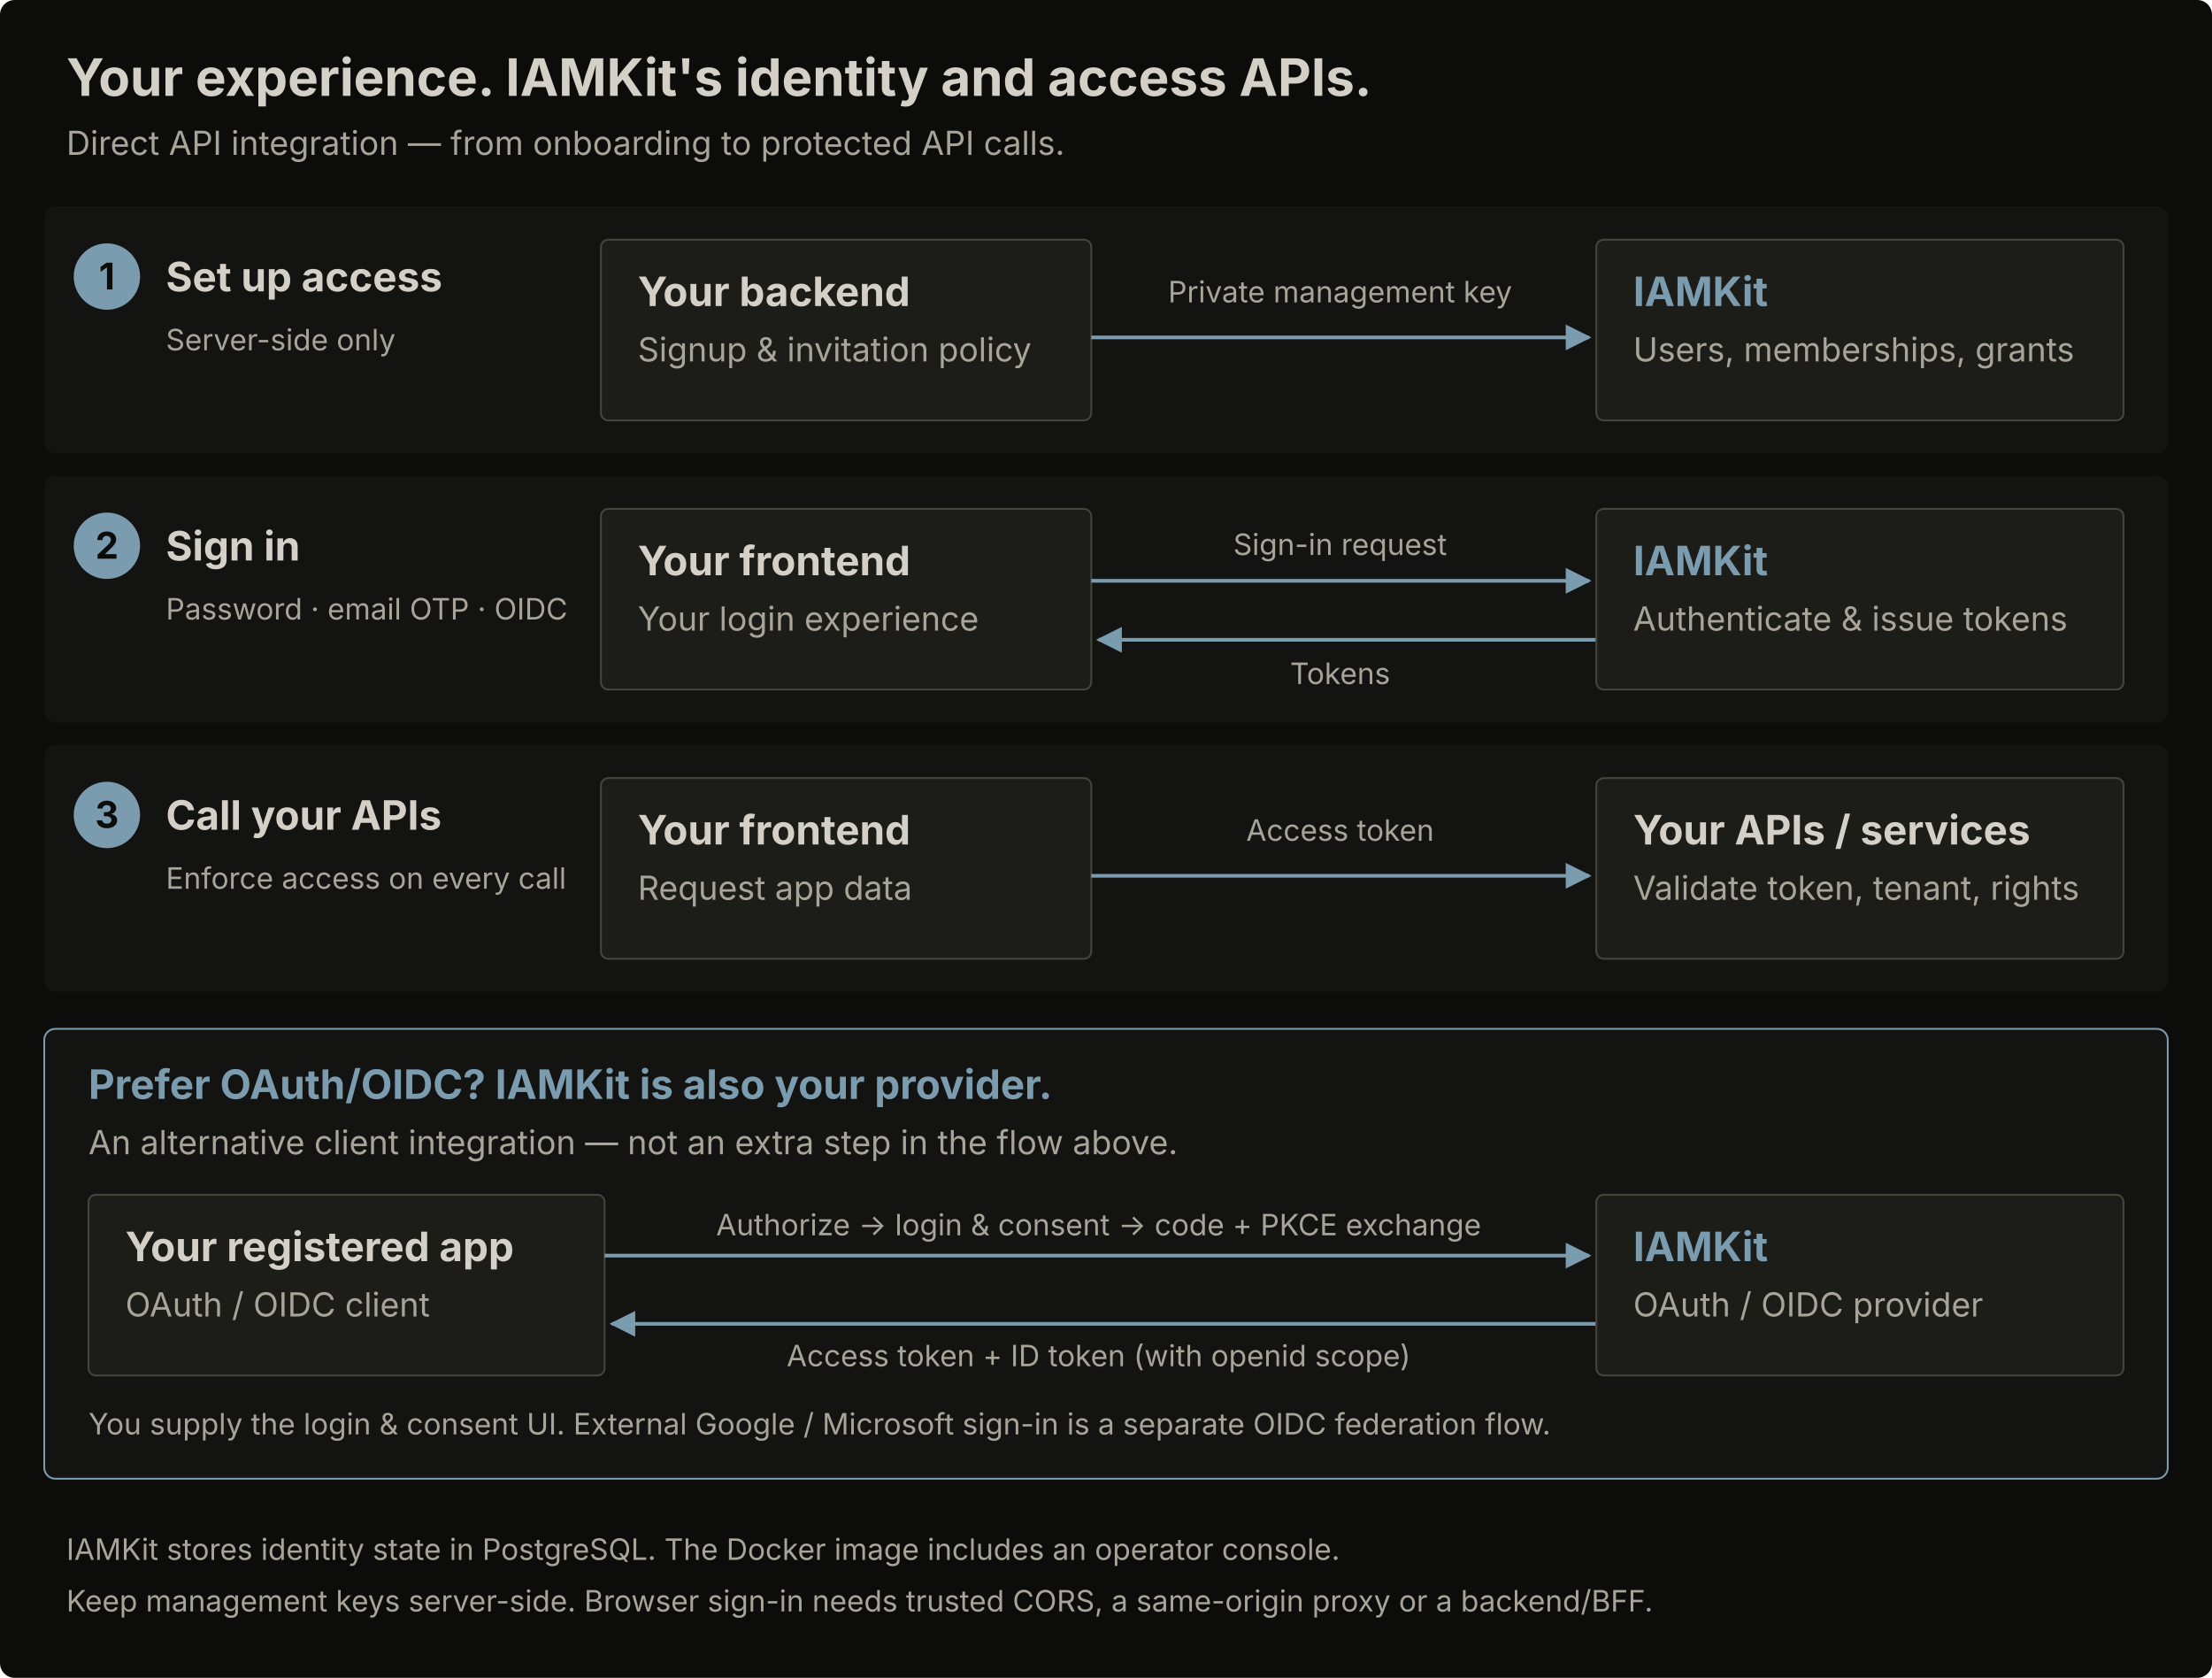
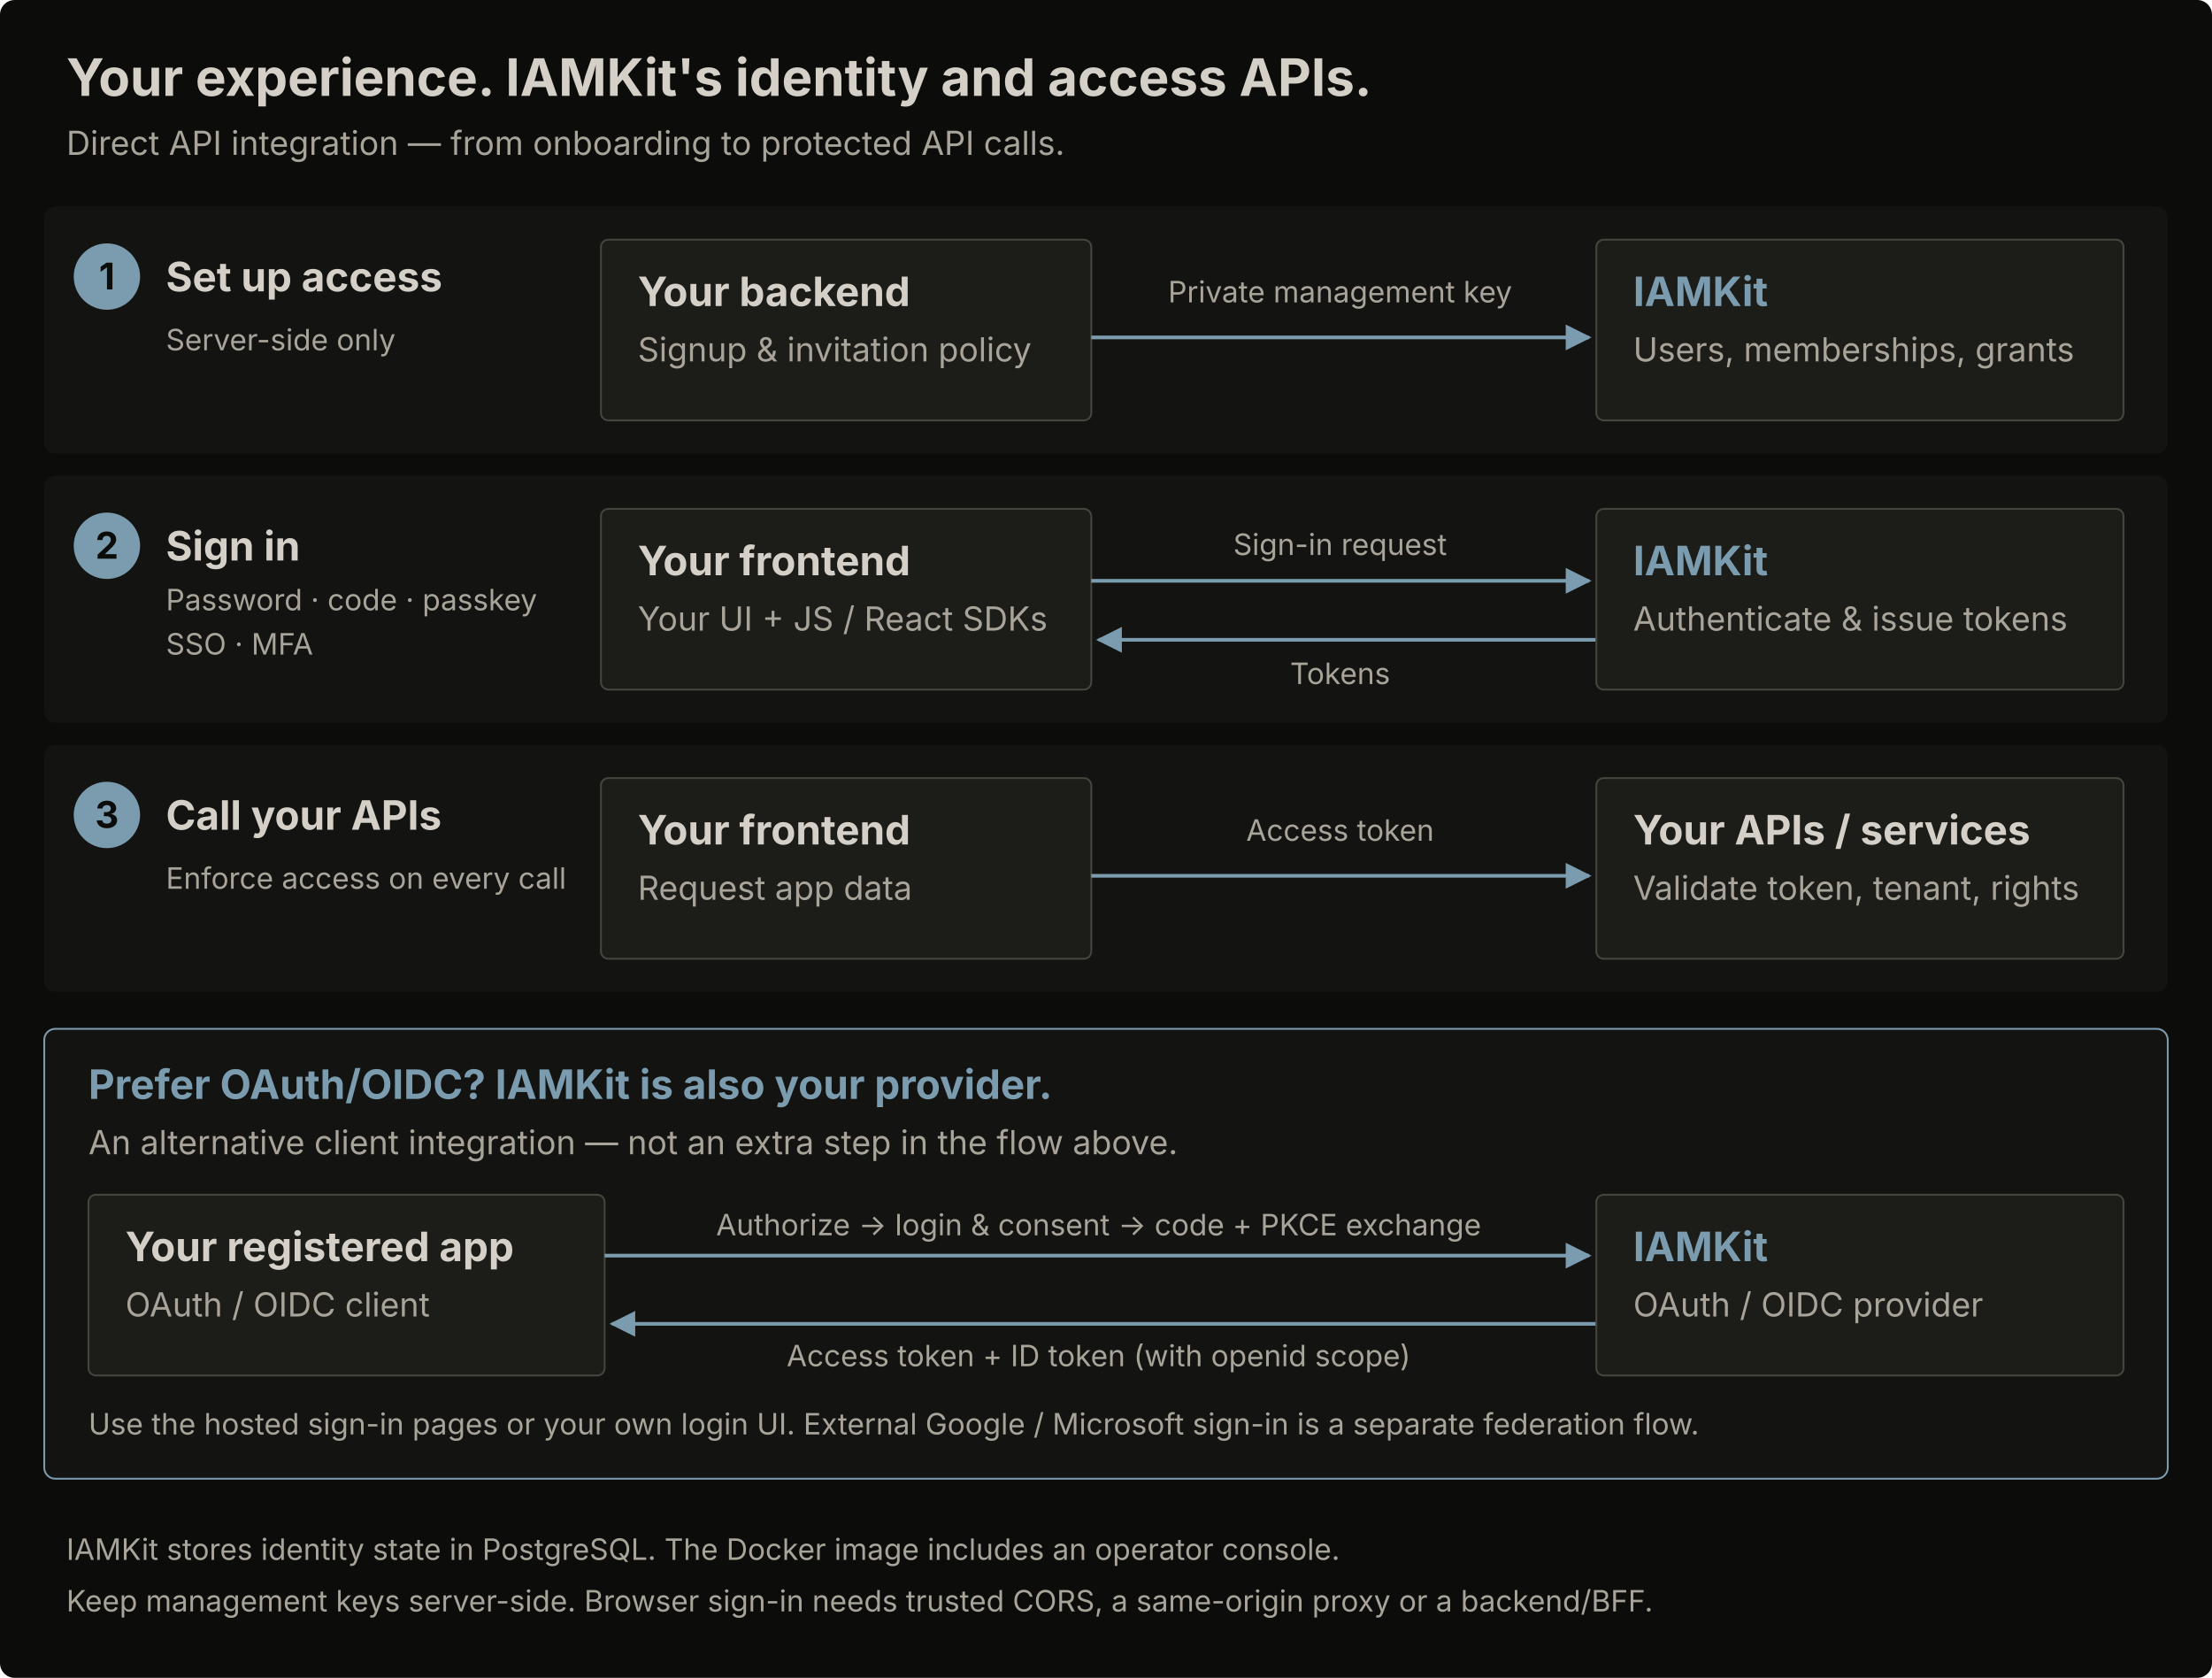
<svg xmlns="http://www.w3.org/2000/svg" width="1200" height="910" viewBox="0 0 1200 910" role="img" aria-labelledby="title desc">
  <defs>
    <marker id="arrow" viewBox="0 0 10 10" refX="9" refY="5" markerWidth="7" markerHeight="7" orient="auto-start-reverse">
      <path d="M0 0L10 5L0 10Z" fill="#7b9bae" />
    </marker>
    <style>
      text { font-family: Inter, Arial, sans-serif; fill: #d4d0c8; }
      .heading { font-size: 28px; font-weight: 700; }
      .label { font-size: 22px; font-weight: 700; }
      .body { font-size: 18px; fill: #a8a49a; }
      .small { font-size: 16px; fill: #a8a49a; }
      .accent { fill: #7b9bae; }
      .box { fill: #1c1c18; stroke: #45453e; }
      .line { fill: none; stroke: #7b9bae; stroke-width: 2; marker-end: url(#arrow); }
    </style>
  </defs>
  <rect width="1200" height="910" rx="8" fill="#0c0c0a" />
  <text x="36" y="52" class="heading">Your experience. IAMKit's identity and access APIs.</text>
  <text x="36" y="84" class="body">Direct API integration — from onboarding to protected API calls.</text>
  <rect x="24" y="112" width="1152" height="134" rx="6" fill="#131311" />
  <circle cx="58" cy="150" r="18" fill="#7b9bae" />
  <text x="58" y="157" text-anchor="middle" font-size="20" font-weight="700" style="fill:#0c0c0a">1</text>
  <text x="90" y="158" class="label">Set up access</text>
  <text x="90" y="190" class="small">Server-side only</text>
  <rect x="326" y="130" width="266" height="98" rx="4" class="box" />
  <text x="346" y="166" class="label">Your backend</text>
  <text x="346" y="196" class="body">Signup &amp; invitation policy</text>
  <path d="M592 183H862" class="line" />
  <text x="727" y="164" text-anchor="middle" class="small">Private management key</text>
  <rect x="866" y="130" width="286" height="98" rx="4" class="box" />
  <text x="886" y="166" class="label accent">IAMKit</text>
  <text x="886" y="196" class="body">Users, memberships, grants</text>
  <rect x="24" y="258" width="1152" height="134" rx="6" fill="#131311" />
  <circle cx="58" cy="296" r="18" fill="#7b9bae" />
  <text x="58" y="303" text-anchor="middle" font-size="20" font-weight="700" style="fill:#0c0c0a">2</text>
  <text x="90" y="304" class="label">Sign in</text>
-   <text x="90" y="336" class="small">Password · email OTP · OIDC</text>
+   <text x="90" y="331" class="small">Password · code · passkey</text>
+   <text x="90" y="355" class="small">SSO · MFA</text>
  <rect x="326" y="276" width="266" height="98" rx="4" class="box" />
  <text x="346" y="312" class="label">Your frontend</text>
-   <text x="346" y="342" class="body">Your login experience</text>
+   <text x="346" y="342" class="body">Your UI + JS / React SDKs</text>
  <path d="M592 315H862" class="line" />
  <text x="727" y="301" text-anchor="middle" class="small">Sign-in request</text>
  <path d="M866 347H596" class="line" />
  <text x="727" y="371" text-anchor="middle" class="small">Tokens</text>
  <rect x="866" y="276" width="286" height="98" rx="4" class="box" />
  <text x="886" y="312" class="label accent">IAMKit</text>
  <text x="886" y="342" class="body">Authenticate &amp; issue tokens</text>
  <rect x="24" y="404" width="1152" height="134" rx="6" fill="#131311" />
  <circle cx="58" cy="442" r="18" fill="#7b9bae" />
  <text x="58" y="449" text-anchor="middle" font-size="20" font-weight="700" style="fill:#0c0c0a">3</text>
  <text x="90" y="450" class="label">Call your APIs</text>
  <text x="90" y="482" class="small">Enforce access on every call</text>
  <rect x="326" y="422" width="266" height="98" rx="4" class="box" />
  <text x="346" y="458" class="label">Your frontend</text>
  <text x="346" y="488" class="body">Request app data</text>
  <path d="M592 475H862" class="line" />
  <text x="727" y="456" text-anchor="middle" class="small">Access token</text>
  <rect x="866" y="422" width="286" height="98" rx="4" class="box" />
  <text x="886" y="458" class="label">Your APIs / services</text>
  <text x="886" y="488" class="body">Validate token, tenant, rights</text>
  <rect x="24" y="558" width="1152" height="244" rx="6" fill="#131311" stroke="#7b9bae" />
  <text x="48" y="596" class="label accent">Prefer OAuth/OIDC? IAMKit is also your provider.</text>
  <text x="48" y="626" class="body">An alternative client integration — not an extra step in the flow above.</text>
  <rect x="48" y="648" width="280" height="98" rx="4" class="box" />
  <text x="68" y="684" class="label">Your registered app</text>
  <text x="68" y="714" class="body">OAuth / OIDC client</text>
  <path d="M328 681H862" class="line" />
  <text x="596" y="670" text-anchor="middle" class="small">Authorize → login &amp; consent → code + PKCE exchange</text>
  <path d="M866 718H332" class="line" />
  <text x="596" y="741" text-anchor="middle" class="small">Access token + ID token (with openid scope)</text>
  <rect x="866" y="648" width="286" height="98" rx="4" class="box" />
  <text x="886" y="684" class="label accent">IAMKit</text>
  <text x="886" y="714" class="body">OAuth / OIDC provider</text>
-   <text x="48" y="778" class="small">You supply the login &amp; consent UI. External Google / Microsoft sign-in is a separate OIDC federation flow.</text>
+   <text x="48" y="778" class="small">Use the hosted sign-in pages or your own login UI. External Google / Microsoft sign-in is a separate federation flow.</text>
  <text x="36" y="846" class="small">IAMKit stores identity state in PostgreSQL. The Docker image includes an operator console.</text>
  <text x="36" y="874" class="small">Keep management keys server-side. Browser sign-in needs trusted CORS, a same-origin proxy or a backend/BFF.</text>
</svg>
